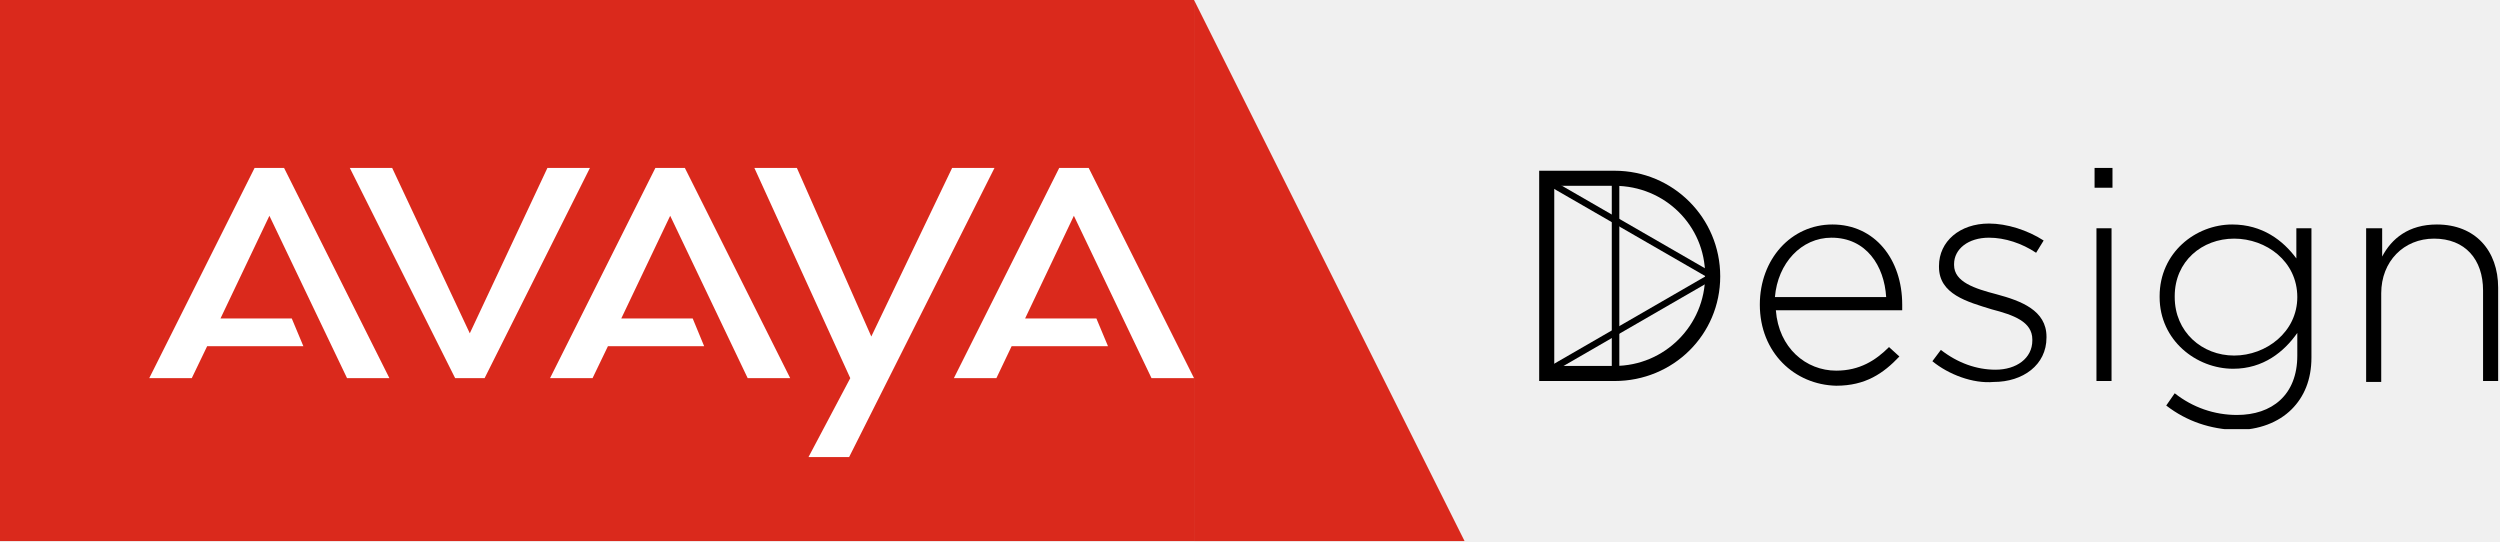
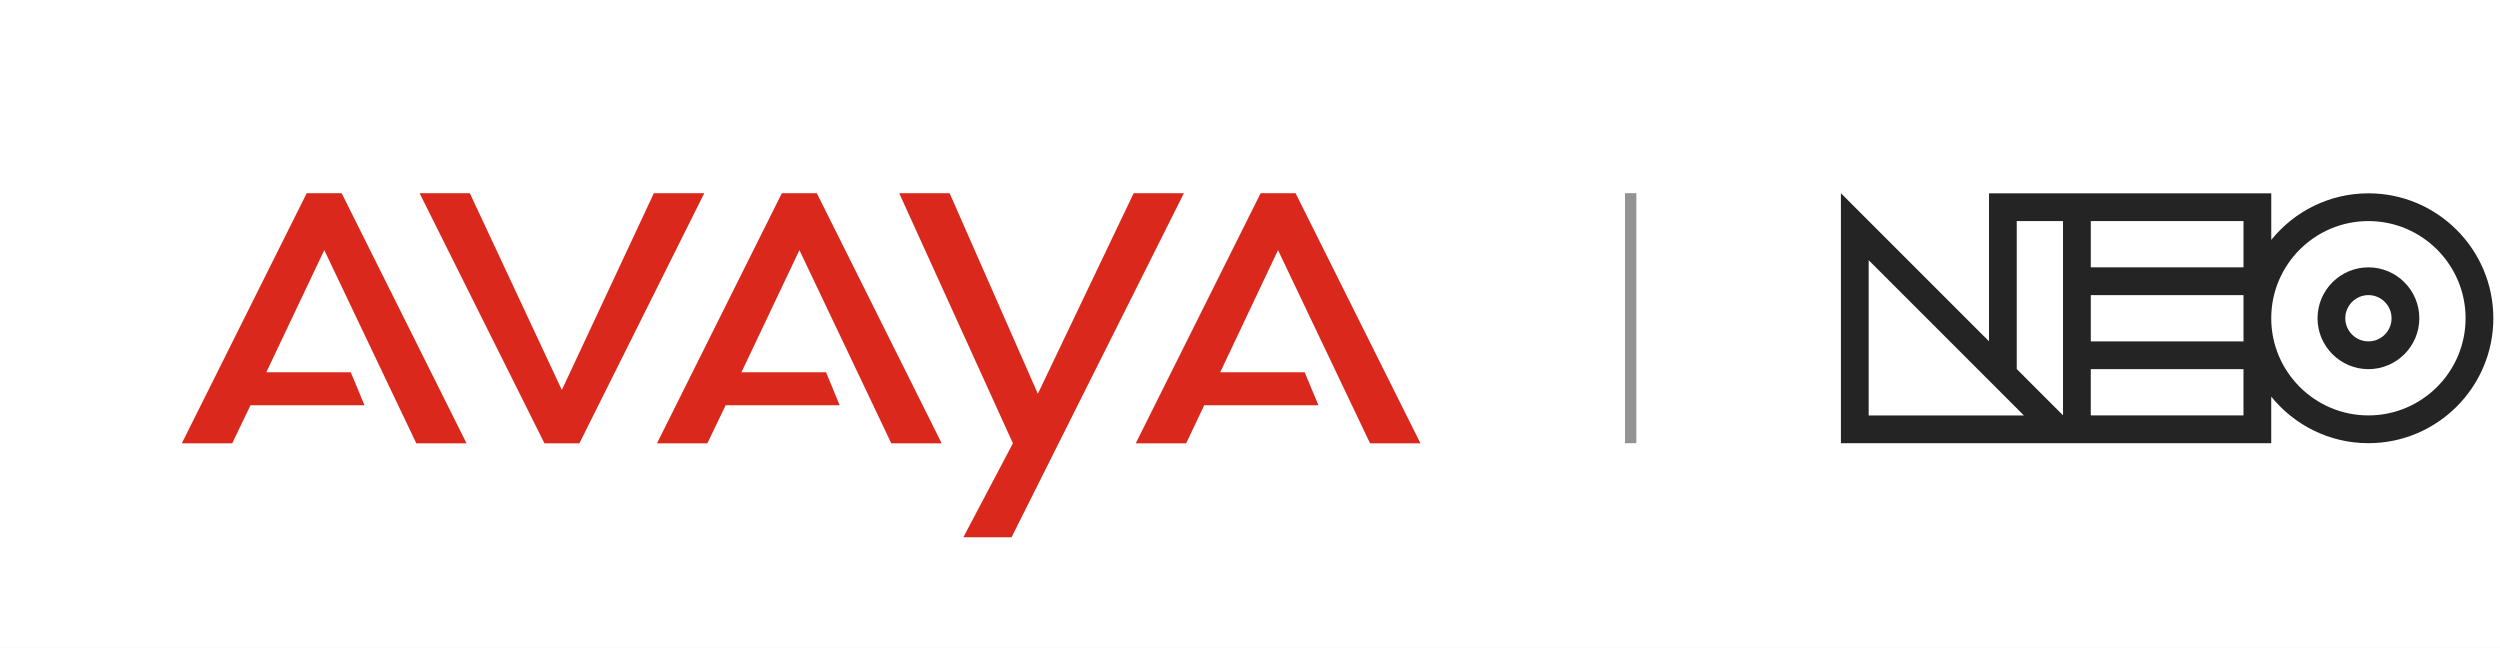
- <svg xmlns="http://www.w3.org/2000/svg" width="268" height="58" viewBox="0 0 268 58" fill="none">
-   <rect width="128" height="58" fill="#DA291C" />
-   <g clip-path="url(#clip0_80_19997)">
-     <path fill-rule="evenodd" clip-rule="evenodd" d="M85.424 18L93.404 36.073L102.069 18H106.611L91.024 49H86.669L91.149 40.537L80.867 18H85.424ZM116.707 18L128 40.537H123.442L115.12 23.131L109.893 34.136H117.531L118.776 37.111H108.447L106.813 40.537H102.256L113.549 18H116.707ZM30.451 18L41.744 40.537H37.202L28.88 23.131L23.638 34.136H31.276L32.52 37.111H22.207L20.558 40.537H16L27.293 18H30.451ZM73.416 18L84.709 40.537H80.151L71.844 23.131L66.602 34.136H74.256L75.484 37.111H65.171L63.522 40.537H58.964L70.258 18H73.416ZM42.04 18L50.362 35.732L58.684 18H63.242L51.949 40.537H48.791L37.498 18H42.04Z" fill="white" />
+ <svg xmlns="http://www.w3.org/2000/svg" width="220" height="57" viewBox="0 0 220 57" fill="none">
+   <rect width="220" height="57" fill="white" />
+   <g clip-path="url(#clip0_1167_9674)">
+     <path fill-rule="evenodd" clip-rule="evenodd" d="M83.565 17L91.331 34.652L99.763 17H104.184L89.015 47.278H84.776L89.136 39.012L79.129 17H83.565ZM114.009 17L125 39.012H120.564L112.465 22.011L107.378 32.76H114.812L116.023 35.666H105.97L104.381 39.012H99.945L110.936 17H114.009ZM30.064 17L41.055 39.012H36.634L28.535 22.011L23.433 32.76H30.866L32.078 35.666H22.04L20.436 39.012H16L26.991 17H30.064ZM71.878 17L82.868 39.012H78.433L70.349 22.011L65.247 32.76H72.695L73.891 35.666H63.854L62.249 39.012H57.814L68.804 17H71.878ZM41.343 17L49.442 34.319L57.541 17H61.977L50.986 39.012H47.913L36.922 17H41.343Z" fill="#DA291C" />
  </g>
-   <path d="M128 0L157 58H128V0Z" fill="#DA291C" />
-   <g clip-path="url(#clip1_80_19997)">
-     <path d="M188.653 32.657C188.653 27.805 191.989 24.065 196.437 24.065C200.985 24.065 203.917 27.805 203.917 32.657C203.917 32.96 203.917 33.061 203.917 33.264H190.372C190.675 37.307 193.606 39.733 196.841 39.733C199.368 39.733 201.087 38.621 202.502 37.206L203.614 38.217C201.895 40.036 199.975 41.35 196.841 41.35C192.393 41.249 188.653 37.812 188.653 32.657ZM202.198 31.848C201.996 28.513 200.076 25.48 196.336 25.48C193.101 25.48 190.574 28.209 190.271 31.848H202.198Z" fill="black" />
-     <path d="M207.152 38.722L208.061 37.509C209.881 38.924 211.903 39.632 213.924 39.632C216.148 39.632 217.866 38.419 217.866 36.498V36.397C217.866 34.477 215.845 33.769 213.52 33.163C210.892 32.354 207.859 31.545 207.859 28.614V28.513C207.859 25.884 210.083 23.964 213.217 23.964C215.137 23.964 217.361 24.672 219.079 25.783L218.271 27.098C216.754 26.087 214.935 25.48 213.217 25.48C210.993 25.48 209.477 26.693 209.477 28.311V28.412C209.477 30.231 211.7 30.939 214.025 31.545C216.653 32.253 219.383 33.264 219.383 36.094V36.195C219.383 39.126 216.856 40.946 213.722 40.946C211.498 41.148 208.87 40.137 207.152 38.722Z" fill="black" />
-     <path d="M224.538 18H226.458V20.123H224.538V18ZM224.74 24.469H226.357V40.845H224.74V24.469Z" fill="black" />
-     <path d="M232.22 43.473L233.13 42.159C235.05 43.675 237.375 44.484 239.801 44.484C243.541 44.484 246.271 42.361 246.271 38.115V35.69C244.855 37.711 242.632 39.531 239.397 39.531C235.455 39.531 231.512 36.498 231.512 31.848V31.747C231.512 27.098 235.354 24.065 239.296 24.065C242.53 24.065 244.754 25.783 246.169 27.704V24.469H247.787V38.318C247.787 40.744 246.978 42.563 245.664 43.877C244.249 45.292 242.126 46.101 239.7 46.101C236.971 46 234.444 45.191 232.22 43.473ZM246.271 31.848C246.271 28.007 242.935 25.581 239.498 25.581C236.061 25.581 233.13 28.007 233.13 31.747V31.848C233.13 35.588 236.061 38.115 239.498 38.115C242.935 38.115 246.271 35.588 246.271 31.848Z" fill="black" />
-     <path d="M253.751 24.469H255.368V27.502C256.379 25.581 258.198 24.065 261.231 24.065C265.375 24.065 267.801 26.895 267.801 30.837V40.845H266.184V31.141C266.184 27.805 264.263 25.581 260.928 25.581C257.693 25.581 255.267 28.007 255.267 31.444V40.946H253.65V24.469H253.751Z" fill="black" />
-     <path d="M165.585 18.846L165.231 19.458L183.356 29.914L183.71 29.301L165.585 18.846Z" fill="black" />
-     <path d="M183.353 29.321L165.233 39.785L165.587 40.398L183.707 29.934L183.353 29.321Z" fill="black" />
-     <path d="M173.592 19.112H172.783V40.036H173.592V19.112Z" fill="black" />
-     <path d="M173.087 40.845H165V18.303H173.087C179.354 18.303 184.408 23.357 184.408 29.625C184.408 35.892 179.354 40.845 173.087 40.845ZM166.617 39.227H173.087C178.444 39.227 182.791 34.881 182.791 29.523C182.791 24.166 178.444 19.921 173.087 19.921H166.617V39.227Z" fill="black" />
-   </g>
+   <rect width="1" height="22" transform="matrix(1 0 0 -1 143 39)" fill="#939393" />
+   <path d="M208.422 17.012C204.97 17.012 201.888 18.614 199.871 21.11V17.012H175.032V30.032L162 17V39H199.869V34.901C201.888 37.398 204.968 39 208.42 39C214.482 39 219.414 34.068 219.414 28.006C219.414 21.944 214.484 17.012 208.422 17.012ZM197.428 30.044H183.99V25.972H197.428V30.044ZM183.99 19.453H197.428V23.525H183.99V19.453ZM164.444 22.899L178.103 36.558H164.444V22.899ZM177.473 32.473V19.453H181.545V36.545L177.473 32.473ZM183.988 36.556V32.485H197.426V36.556H183.988ZM208.42 36.556C203.705 36.556 199.869 32.72 199.869 28.006C199.869 23.291 203.705 19.455 208.42 19.455C213.135 19.455 216.971 23.291 216.971 28.006C216.971 32.72 213.135 36.556 208.42 36.556Z" fill="#242424" />
+   <path d="M208.422 23.527C205.951 23.527 203.943 25.537 203.943 28.006C203.943 30.475 205.953 32.485 208.422 32.485C210.891 32.485 212.901 30.475 212.901 28.006C212.901 25.537 210.891 23.527 208.422 23.527ZM208.422 30.041C207.3 30.041 206.386 29.128 206.386 28.006C206.386 26.884 207.3 25.97 208.422 25.97C209.544 25.97 210.458 26.884 210.458 28.006C210.458 29.128 209.544 30.041 208.422 30.041Z" fill="#242424" />
  <defs>
-     <clipPath id="clip0_80_19997">
-       <rect width="112" height="31" fill="white" transform="translate(16 18)" />
-     </clipPath>
-     <clipPath id="clip1_80_19997">
-       <rect width="102.801" height="28" fill="white" transform="translate(165 18)" />
+     <clipPath id="clip0_1167_9674">
+       <rect width="109" height="30.278" fill="white" transform="translate(16 17)" />
    </clipPath>
  </defs>
</svg>
